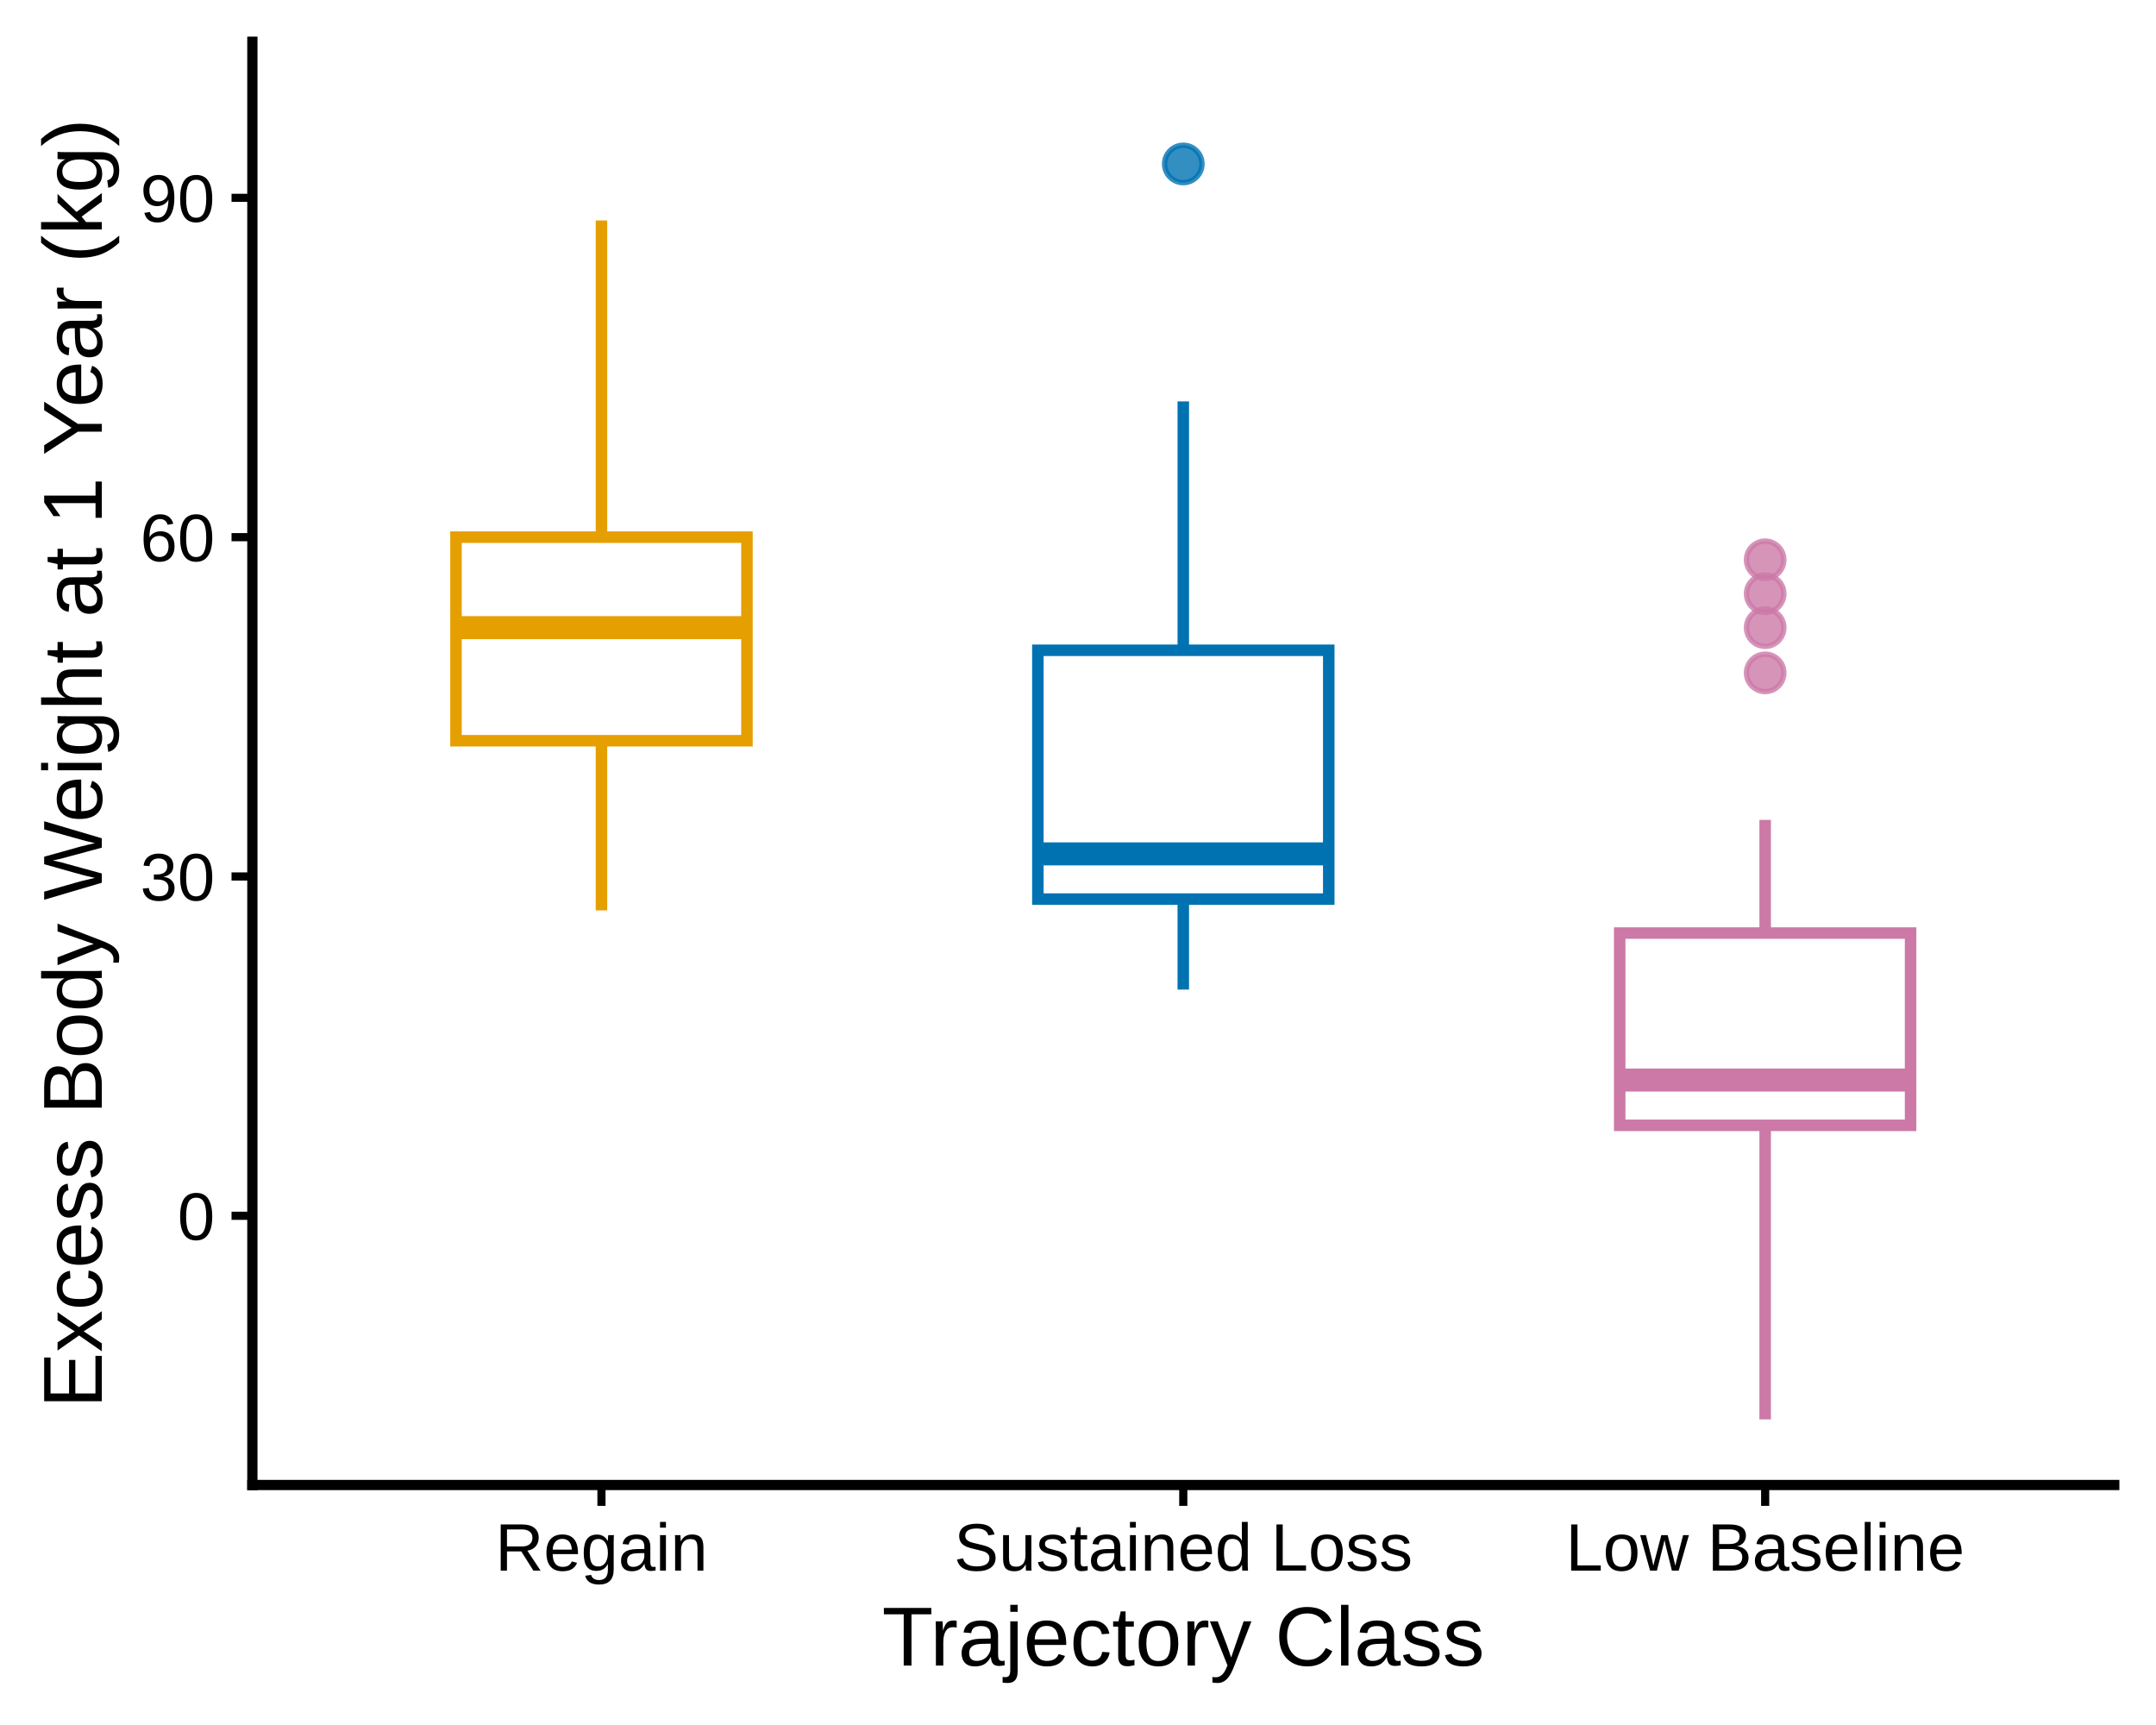
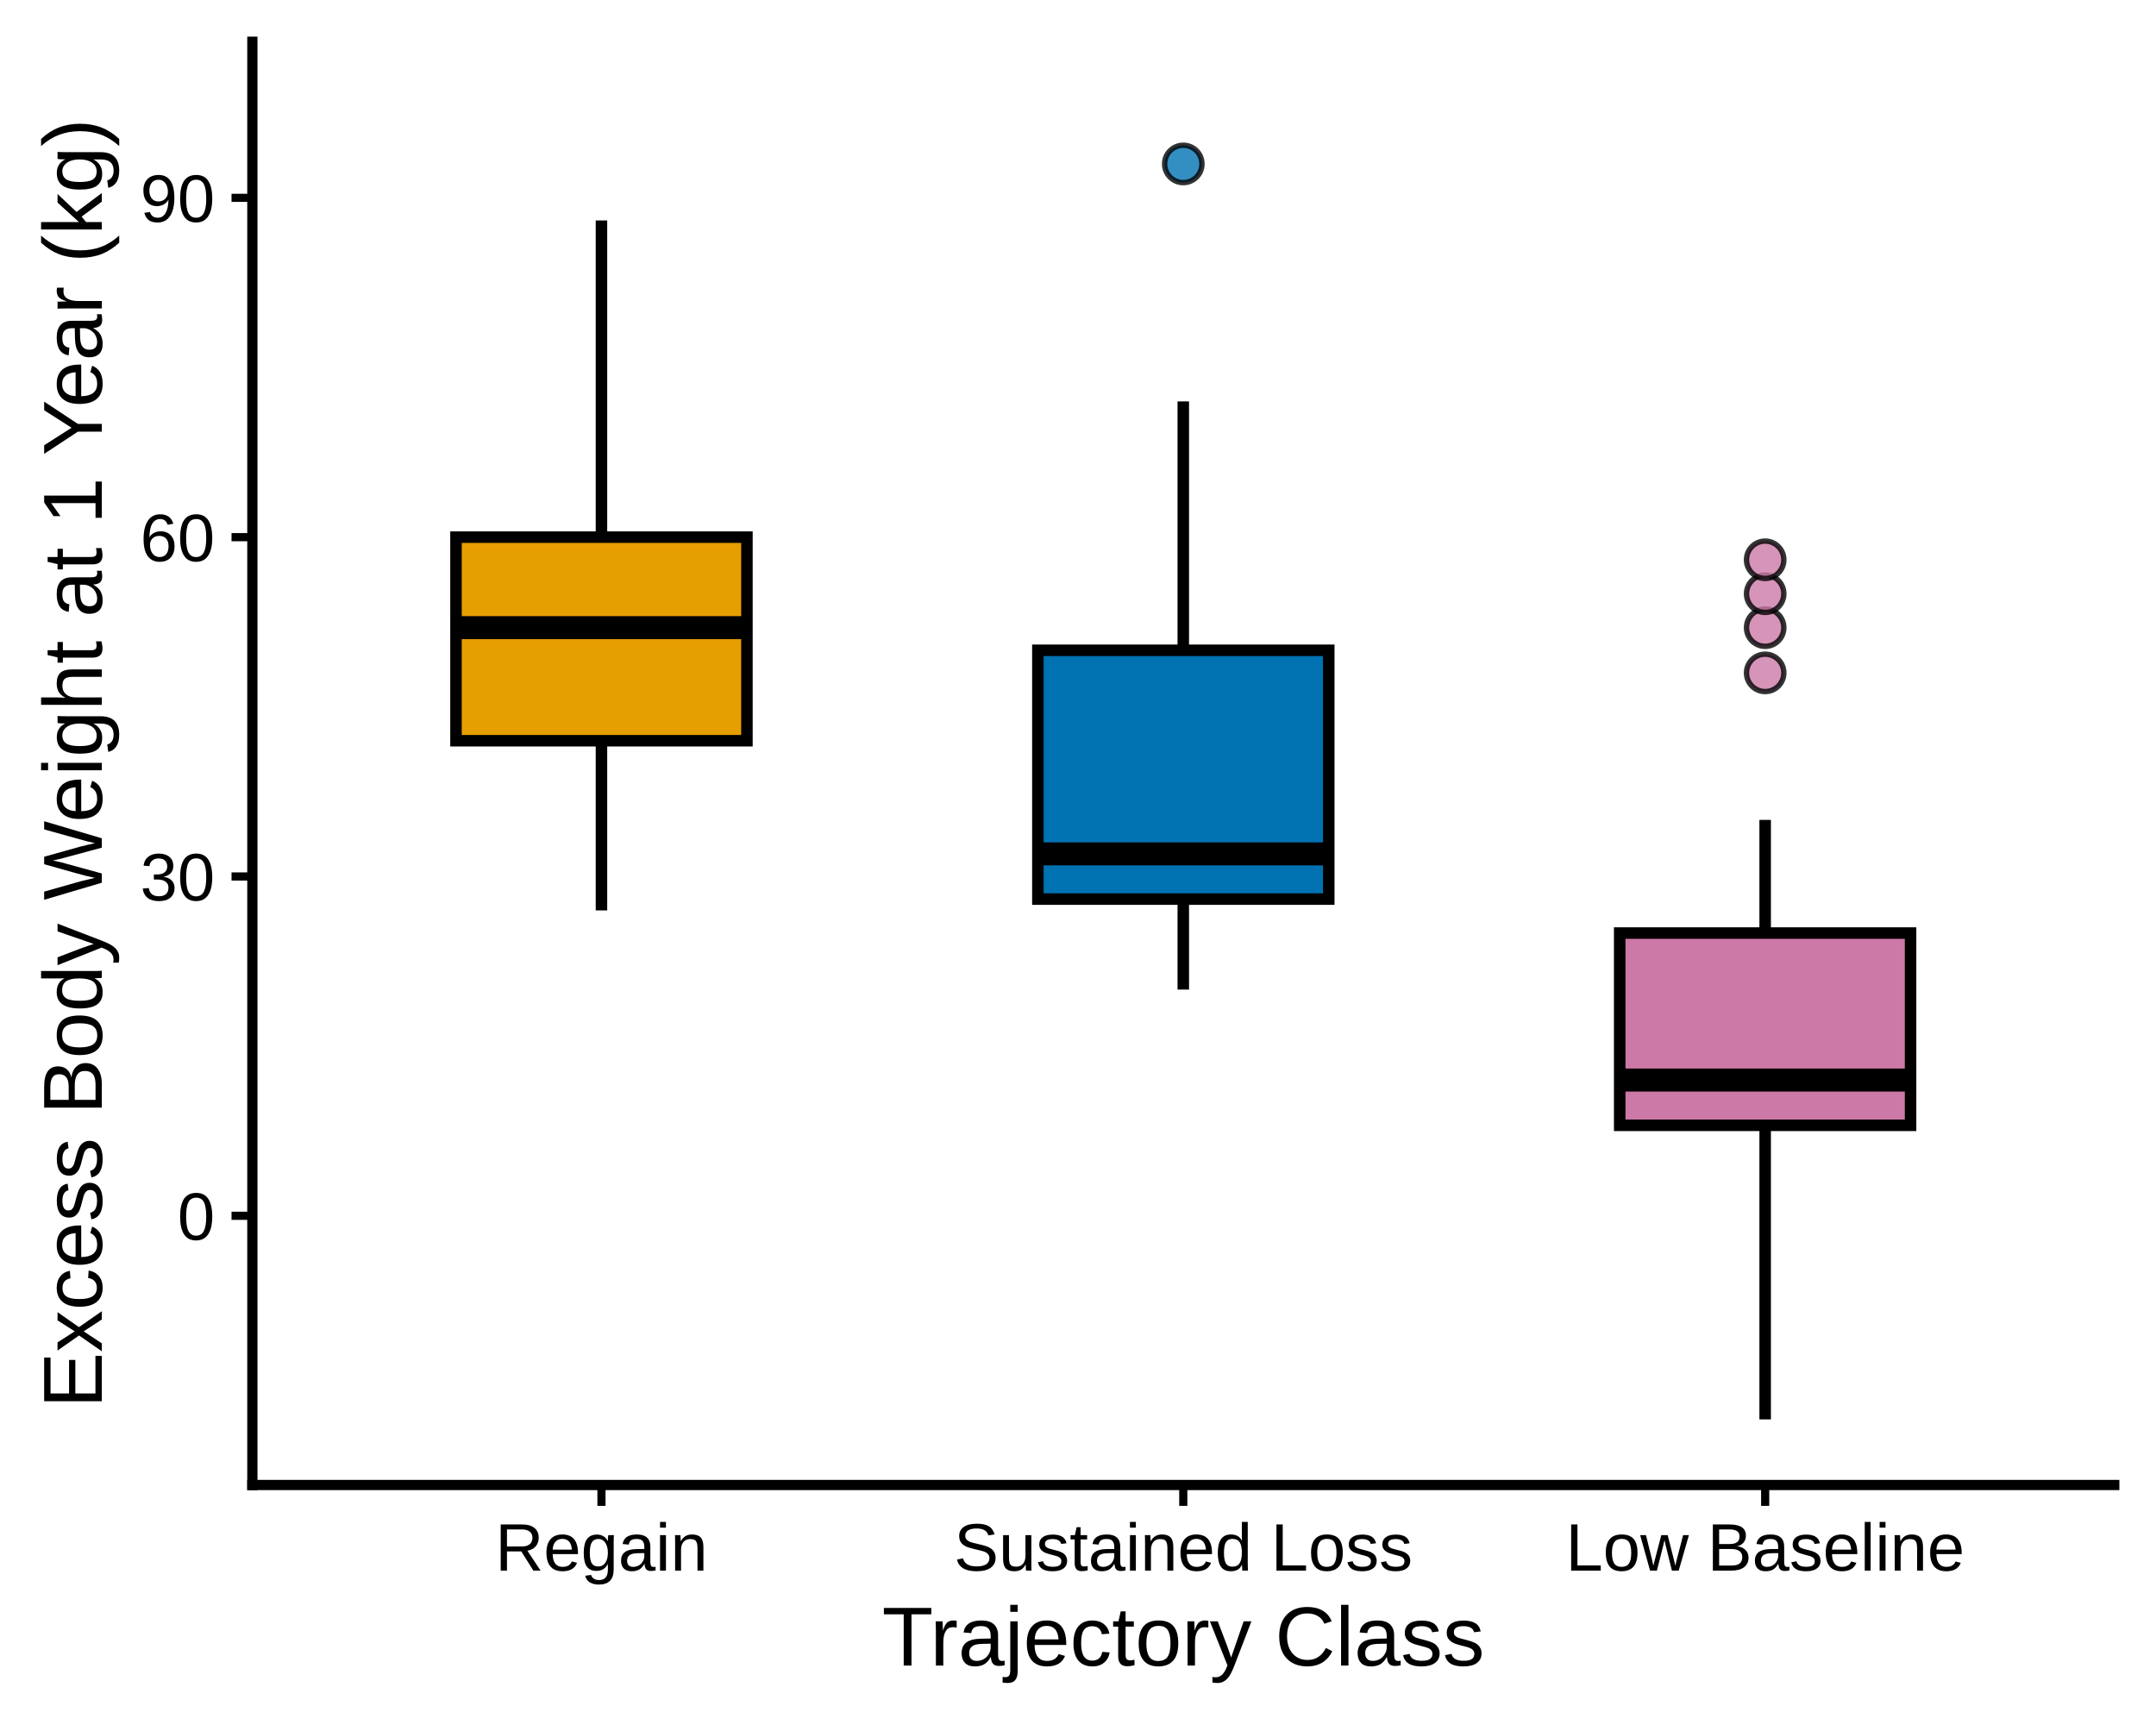
<svg xmlns="http://www.w3.org/2000/svg" width="360.00pt" height="288.00pt" viewBox="0 0 360.00 288.00">
  <g class="svglite">
    <defs>
      <style type="text/css">
    .svglite line, .svglite polyline, .svglite polygon, .svglite path, .svglite rect, .svglite circle {
      fill: none;
      stroke: #000000;
      stroke-linecap: round;
      stroke-linejoin: round;
      stroke-miterlimit: 10.00;
    }
    .svglite text {
      white-space: pre;
    }
    .svglite g.glyphgroup path {
      fill: inherit;
      stroke: none;
    }
  </style>
    </defs>
    <rect width="100%" height="100%" style="stroke: none; fill: #FFFFFF;" />
    <defs>
      <clipPath id="cpMC4wMHwzNjAuMDB8MC4wMHwyODguMDA=">
        <rect x="0.00" y="0.00" width="360.00" height="288.00" />
      </clipPath>
    </defs>
    <g clip-path="url(#cpMC4wMHwzNjAuMDB8MC4wMHwyODguMDA=)">
      <rect x="0.00" y="0.00" width="360.00" height="288.00" style="stroke-width: 1.36; stroke: #FFFFFF; fill: #FFFFFF;" />
    </g>
    <defs>
      <clipPath id="cpNDIuMTR8MzUzLjAzfDYuOTd8MjQ3Ljkz">
        <rect x="42.14" y="6.97" width="310.88" height="240.95" />
      </clipPath>
    </defs>
    <g clip-path="url(#cpNDIuMTR8MzUzLjAzfDYuOTd8MjQ3Ljkz)">
      <rect x="42.14" y="6.97" width="310.88" height="240.95" style="stroke-width: 1.36; stroke: none; fill: #FFFFFF;" />
-       <line x1="100.43" y1="89.68" x2="100.43" y2="36.81" style="stroke-width: 1.92; stroke: #E69F00; stroke-linecap: butt;" />
-       <line x1="100.43" y1="123.67" x2="100.43" y2="152.00" style="stroke-width: 1.92; stroke: #E69F00; stroke-linecap: butt;" />
-       <polygon points="76.14,89.68 76.14,123.67 124.72,123.67 124.72,89.68 76.14,89.68 " style="stroke-width: 1.92; stroke: #E69F00; stroke-linecap: butt; stroke-linejoin: miter; fill: #FFFFFF;" />
-       <line x1="76.14" y1="104.79" x2="124.72" y2="104.79" style="stroke-width: 3.84; stroke: #E69F00; stroke-linecap: butt; stroke-linejoin: miter;" />
-       <line x1="197.58" y1="108.57" x2="197.58" y2="67.02" style="stroke-width: 1.92; stroke: #0072B2; stroke-linecap: butt;" />
-       <line x1="197.58" y1="150.11" x2="197.58" y2="165.22" style="stroke-width: 1.92; stroke: #0072B2; stroke-linecap: butt;" />
-       <polygon points="173.30,108.57 173.30,150.11 221.87,150.11 221.87,108.57 173.30,108.57 " style="stroke-width: 1.92; stroke: #0072B2; stroke-linecap: butt; stroke-linejoin: miter; fill: #FFFFFF;" />
-       <line x1="173.30" y1="142.56" x2="221.87" y2="142.56" style="stroke-width: 3.84; stroke: #0072B2; stroke-linecap: butt; stroke-linejoin: miter;" />
-       <line x1="294.74" y1="155.78" x2="294.74" y2="136.89" style="stroke-width: 1.92; stroke: #CC79A7; stroke-linecap: butt;" />
-       <line x1="294.74" y1="187.88" x2="294.74" y2="236.98" style="stroke-width: 1.92; stroke: #CC79A7; stroke-linecap: butt;" />
-       <polygon points="270.45,155.78 270.45,187.88 319.02,187.88 319.02,155.78 270.45,155.78 " style="stroke-width: 1.92; stroke: #CC79A7; stroke-linecap: butt; stroke-linejoin: miter; fill: #FFFFFF;" />
-       <line x1="270.45" y1="180.32" x2="319.02" y2="180.32" style="stroke-width: 3.84; stroke: #CC79A7; stroke-linecap: butt; stroke-linejoin: miter;" />
-       <circle cx="197.58" cy="27.37" r="3.12" style="stroke-width: 0.90; stroke: #0072B2; stroke-opacity: 0.80; fill: #0072B2; fill-opacity: 0.80;" />
-       <circle cx="294.74" cy="112.34" r="3.12" style="stroke-width: 0.90; stroke: #CC79A7; stroke-opacity: 0.80; fill: #CC79A7; fill-opacity: 0.80;" />
-       <circle cx="294.74" cy="104.79" r="3.12" style="stroke-width: 0.90; stroke: #CC79A7; stroke-opacity: 0.80; fill: #CC79A7; fill-opacity: 0.80;" />
-       <circle cx="294.74" cy="99.13" r="3.12" style="stroke-width: 0.90; stroke: #CC79A7; stroke-opacity: 0.80; fill: #CC79A7; fill-opacity: 0.80;" />
-       <circle cx="294.74" cy="93.46" r="3.12" style="stroke-width: 0.90; stroke: #CC79A7; stroke-opacity: 0.80; fill: #CC79A7; fill-opacity: 0.80;" />
+       <line x1="100.43" y1="89.68" x2="100.43" y2="36.81" style="stroke-width: 1.92; stroke-linecap: butt;" />
+       <line x1="100.43" y1="123.67" x2="100.43" y2="152.00" style="stroke-width: 1.92; stroke-linecap: butt;" />
+       <polygon points="76.14,89.68 76.14,123.67 124.72,123.67 124.72,89.68 76.14,89.68 " style="stroke-width: 1.92; stroke-linecap: butt; stroke-linejoin: miter; fill: #E69F00;" />
+       <line x1="76.14" y1="104.79" x2="124.72" y2="104.79" style="stroke-width: 3.84; stroke-linecap: butt; stroke-linejoin: miter;" />
+       <line x1="197.58" y1="108.57" x2="197.58" y2="67.02" style="stroke-width: 1.92; stroke-linecap: butt;" />
+       <line x1="197.58" y1="150.11" x2="197.58" y2="165.22" style="stroke-width: 1.92; stroke-linecap: butt;" />
+       <polygon points="173.30,108.57 173.30,150.11 221.87,150.11 221.87,108.57 173.30,108.57 " style="stroke-width: 1.92; stroke-linecap: butt; stroke-linejoin: miter; fill: #0072B2;" />
+       <line x1="173.30" y1="142.56" x2="221.87" y2="142.56" style="stroke-width: 3.84; stroke-linecap: butt; stroke-linejoin: miter;" />
+       <line x1="294.74" y1="155.78" x2="294.74" y2="136.89" style="stroke-width: 1.92; stroke-linecap: butt;" />
+       <line x1="294.74" y1="187.88" x2="294.74" y2="236.98" style="stroke-width: 1.92; stroke-linecap: butt;" />
+       <polygon points="270.45,155.78 270.45,187.88 319.02,187.88 319.02,155.78 270.45,155.78 " style="stroke-width: 1.92; stroke-linecap: butt; stroke-linejoin: miter; fill: #CC79A7;" />
+       <line x1="270.45" y1="180.32" x2="319.02" y2="180.32" style="stroke-width: 3.84; stroke-linecap: butt; stroke-linejoin: miter;" />
+       <circle cx="197.58" cy="27.37" r="3.12" style="stroke-width: 0.90; stroke: #000000; stroke-opacity: 0.80; fill: #0072B2; fill-opacity: 0.80;" />
+       <circle cx="294.74" cy="112.34" r="3.12" style="stroke-width: 0.90; stroke: #000000; stroke-opacity: 0.80; fill: #CC79A7; fill-opacity: 0.80;" />
+       <circle cx="294.74" cy="104.79" r="3.12" style="stroke-width: 0.90; stroke: #000000; stroke-opacity: 0.80; fill: #CC79A7; fill-opacity: 0.80;" />
+       <circle cx="294.74" cy="99.13" r="3.12" style="stroke-width: 0.90; stroke: #000000; stroke-opacity: 0.80; fill: #CC79A7; fill-opacity: 0.80;" />
+       <circle cx="294.74" cy="93.46" r="3.12" style="stroke-width: 0.90; stroke: #000000; stroke-opacity: 0.80; fill: #CC79A7; fill-opacity: 0.80;" />
    </g>
    <g clip-path="url(#cpMC4wMHwzNjAuMDB8MC4wMHwyODguMDA=)">
      <polyline points="42.14,247.93 42.14,6.97 " style="stroke-width: 1.71; stroke-linecap: square;" />
      <text x="35.87" y="206.99" text-anchor="end" style="font-size: 11.20px; font-family: &quot;Arial&quot;;" textLength="6.22px" lengthAdjust="spacingAndGlyphs">0</text>
      <text x="35.87" y="150.34" text-anchor="end" style="font-size: 11.20px; font-family: &quot;Arial&quot;;" textLength="12.44px" lengthAdjust="spacingAndGlyphs">30</text>
      <text x="35.87" y="93.69" text-anchor="end" style="font-size: 11.20px; font-family: &quot;Arial&quot;;" textLength="12.44px" lengthAdjust="spacingAndGlyphs">60</text>
      <text x="35.87" y="37.04" text-anchor="end" style="font-size: 11.20px; font-family: &quot;Arial&quot;;" textLength="12.44px" lengthAdjust="spacingAndGlyphs">90</text>
      <polyline points="38.66,202.98 42.14,202.98 " style="stroke-width: 1.36; stroke-linecap: butt;" />
      <polyline points="38.66,146.33 42.14,146.33 " style="stroke-width: 1.36; stroke-linecap: butt;" />
      <polyline points="38.66,89.68 42.14,89.68 " style="stroke-width: 1.36; stroke-linecap: butt;" />
      <polyline points="38.66,33.03 42.14,33.03 " style="stroke-width: 1.36; stroke-linecap: butt;" />
      <polyline points="42.14,247.93 353.03,247.93 " style="stroke-width: 1.71; stroke-linecap: square;" />
      <polyline points="100.43,251.41 100.43,247.93 " style="stroke-width: 1.36; stroke-linecap: butt;" />
      <polyline points="197.58,251.41 197.58,247.93 " style="stroke-width: 1.36; stroke-linecap: butt;" />
      <polyline points="294.74,251.41 294.74,247.93 " style="stroke-width: 1.36; stroke-linecap: butt;" />
      <text x="100.43" y="262.22" text-anchor="middle" style="font-size: 11.20px; font-family: &quot;Arial&quot;;" textLength="35.44px" lengthAdjust="spacingAndGlyphs">Regain</text>
      <text x="197.58" y="262.22" text-anchor="middle" style="font-size: 11.20px; font-family: &quot;Arial&quot;;" textLength="76.48px" lengthAdjust="spacingAndGlyphs">Sustained Loss</text>
      <text x="294.74" y="262.22" text-anchor="middle" style="font-size: 11.20px; font-family: &quot;Arial&quot;;" textLength="66.53px" lengthAdjust="spacingAndGlyphs">Low Baseline</text>
      <text x="197.58" y="278.08" text-anchor="middle" style="font-size: 14.00px; font-family: &quot;Arial&quot;;" textLength="100.58px" lengthAdjust="spacingAndGlyphs">Trajectory Class</text>
      <text transform="translate(17.00,127.45) rotate(-90)" text-anchor="middle" style="font-size: 14.00px; font-family: &quot;Arial&quot;;" textLength="215.27px" lengthAdjust="spacingAndGlyphs">Excess Body Weight at 1 Year (kg)</text>
    </g>
  </g>
</svg>
